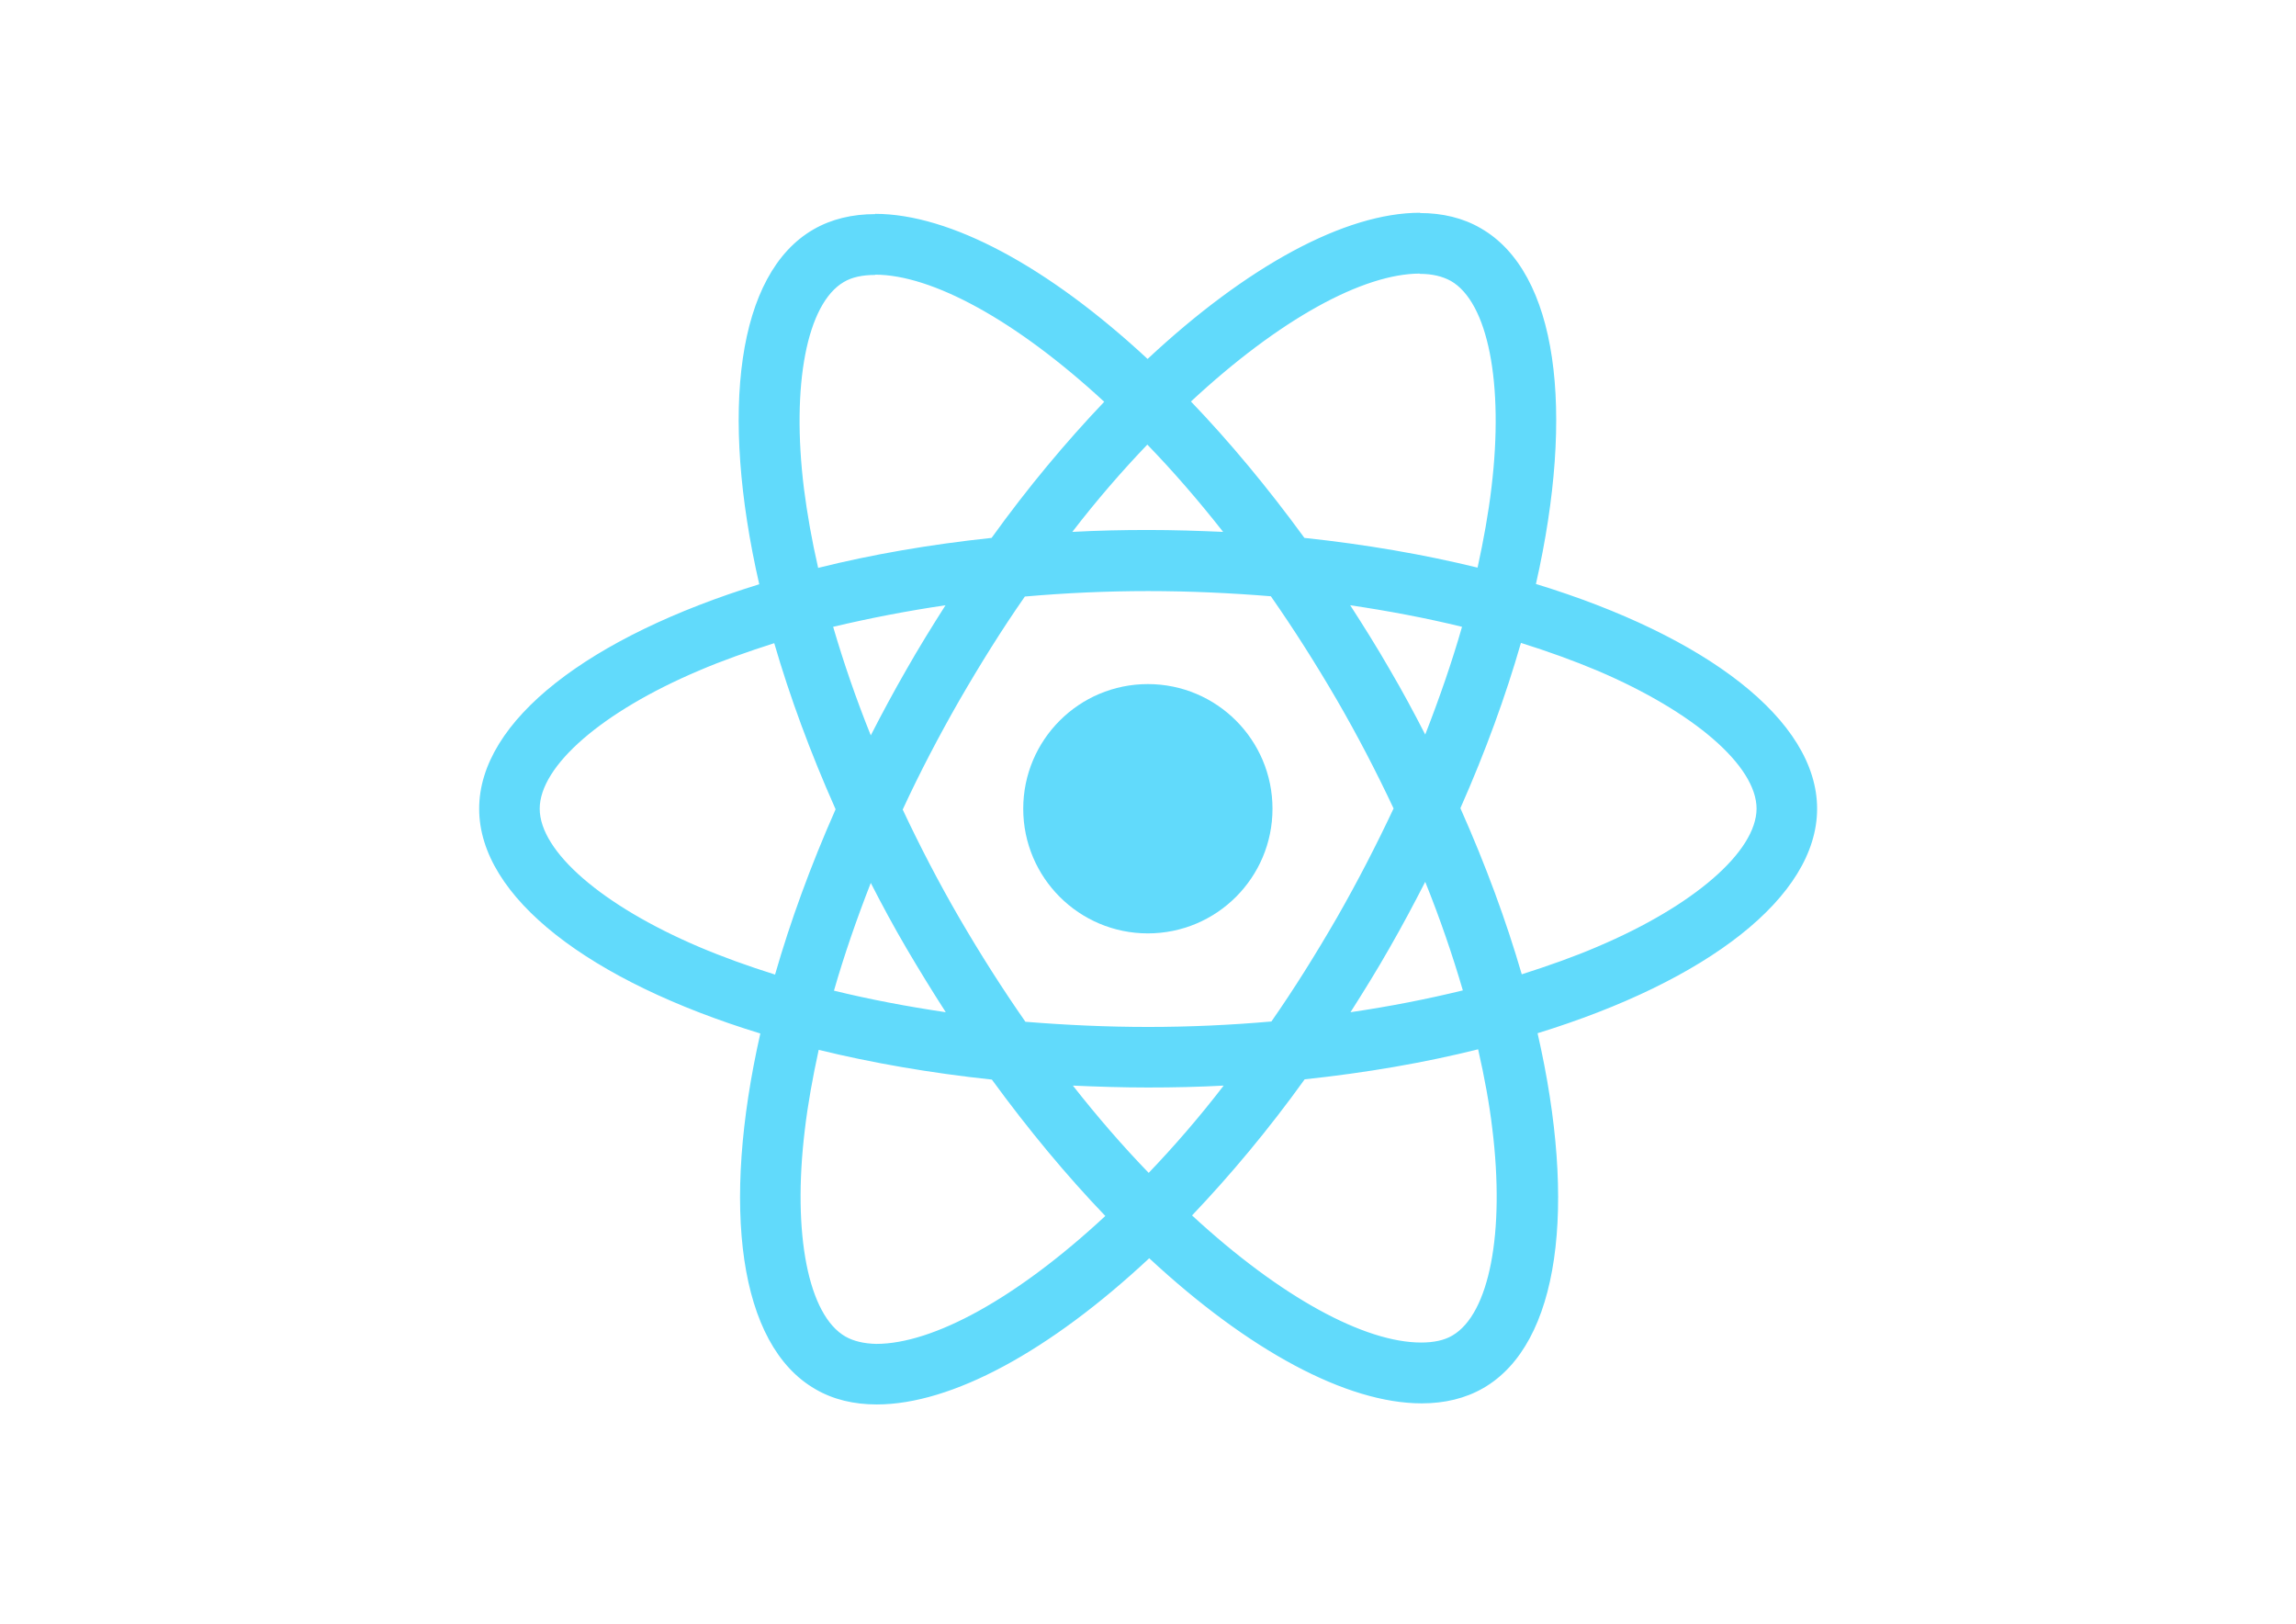
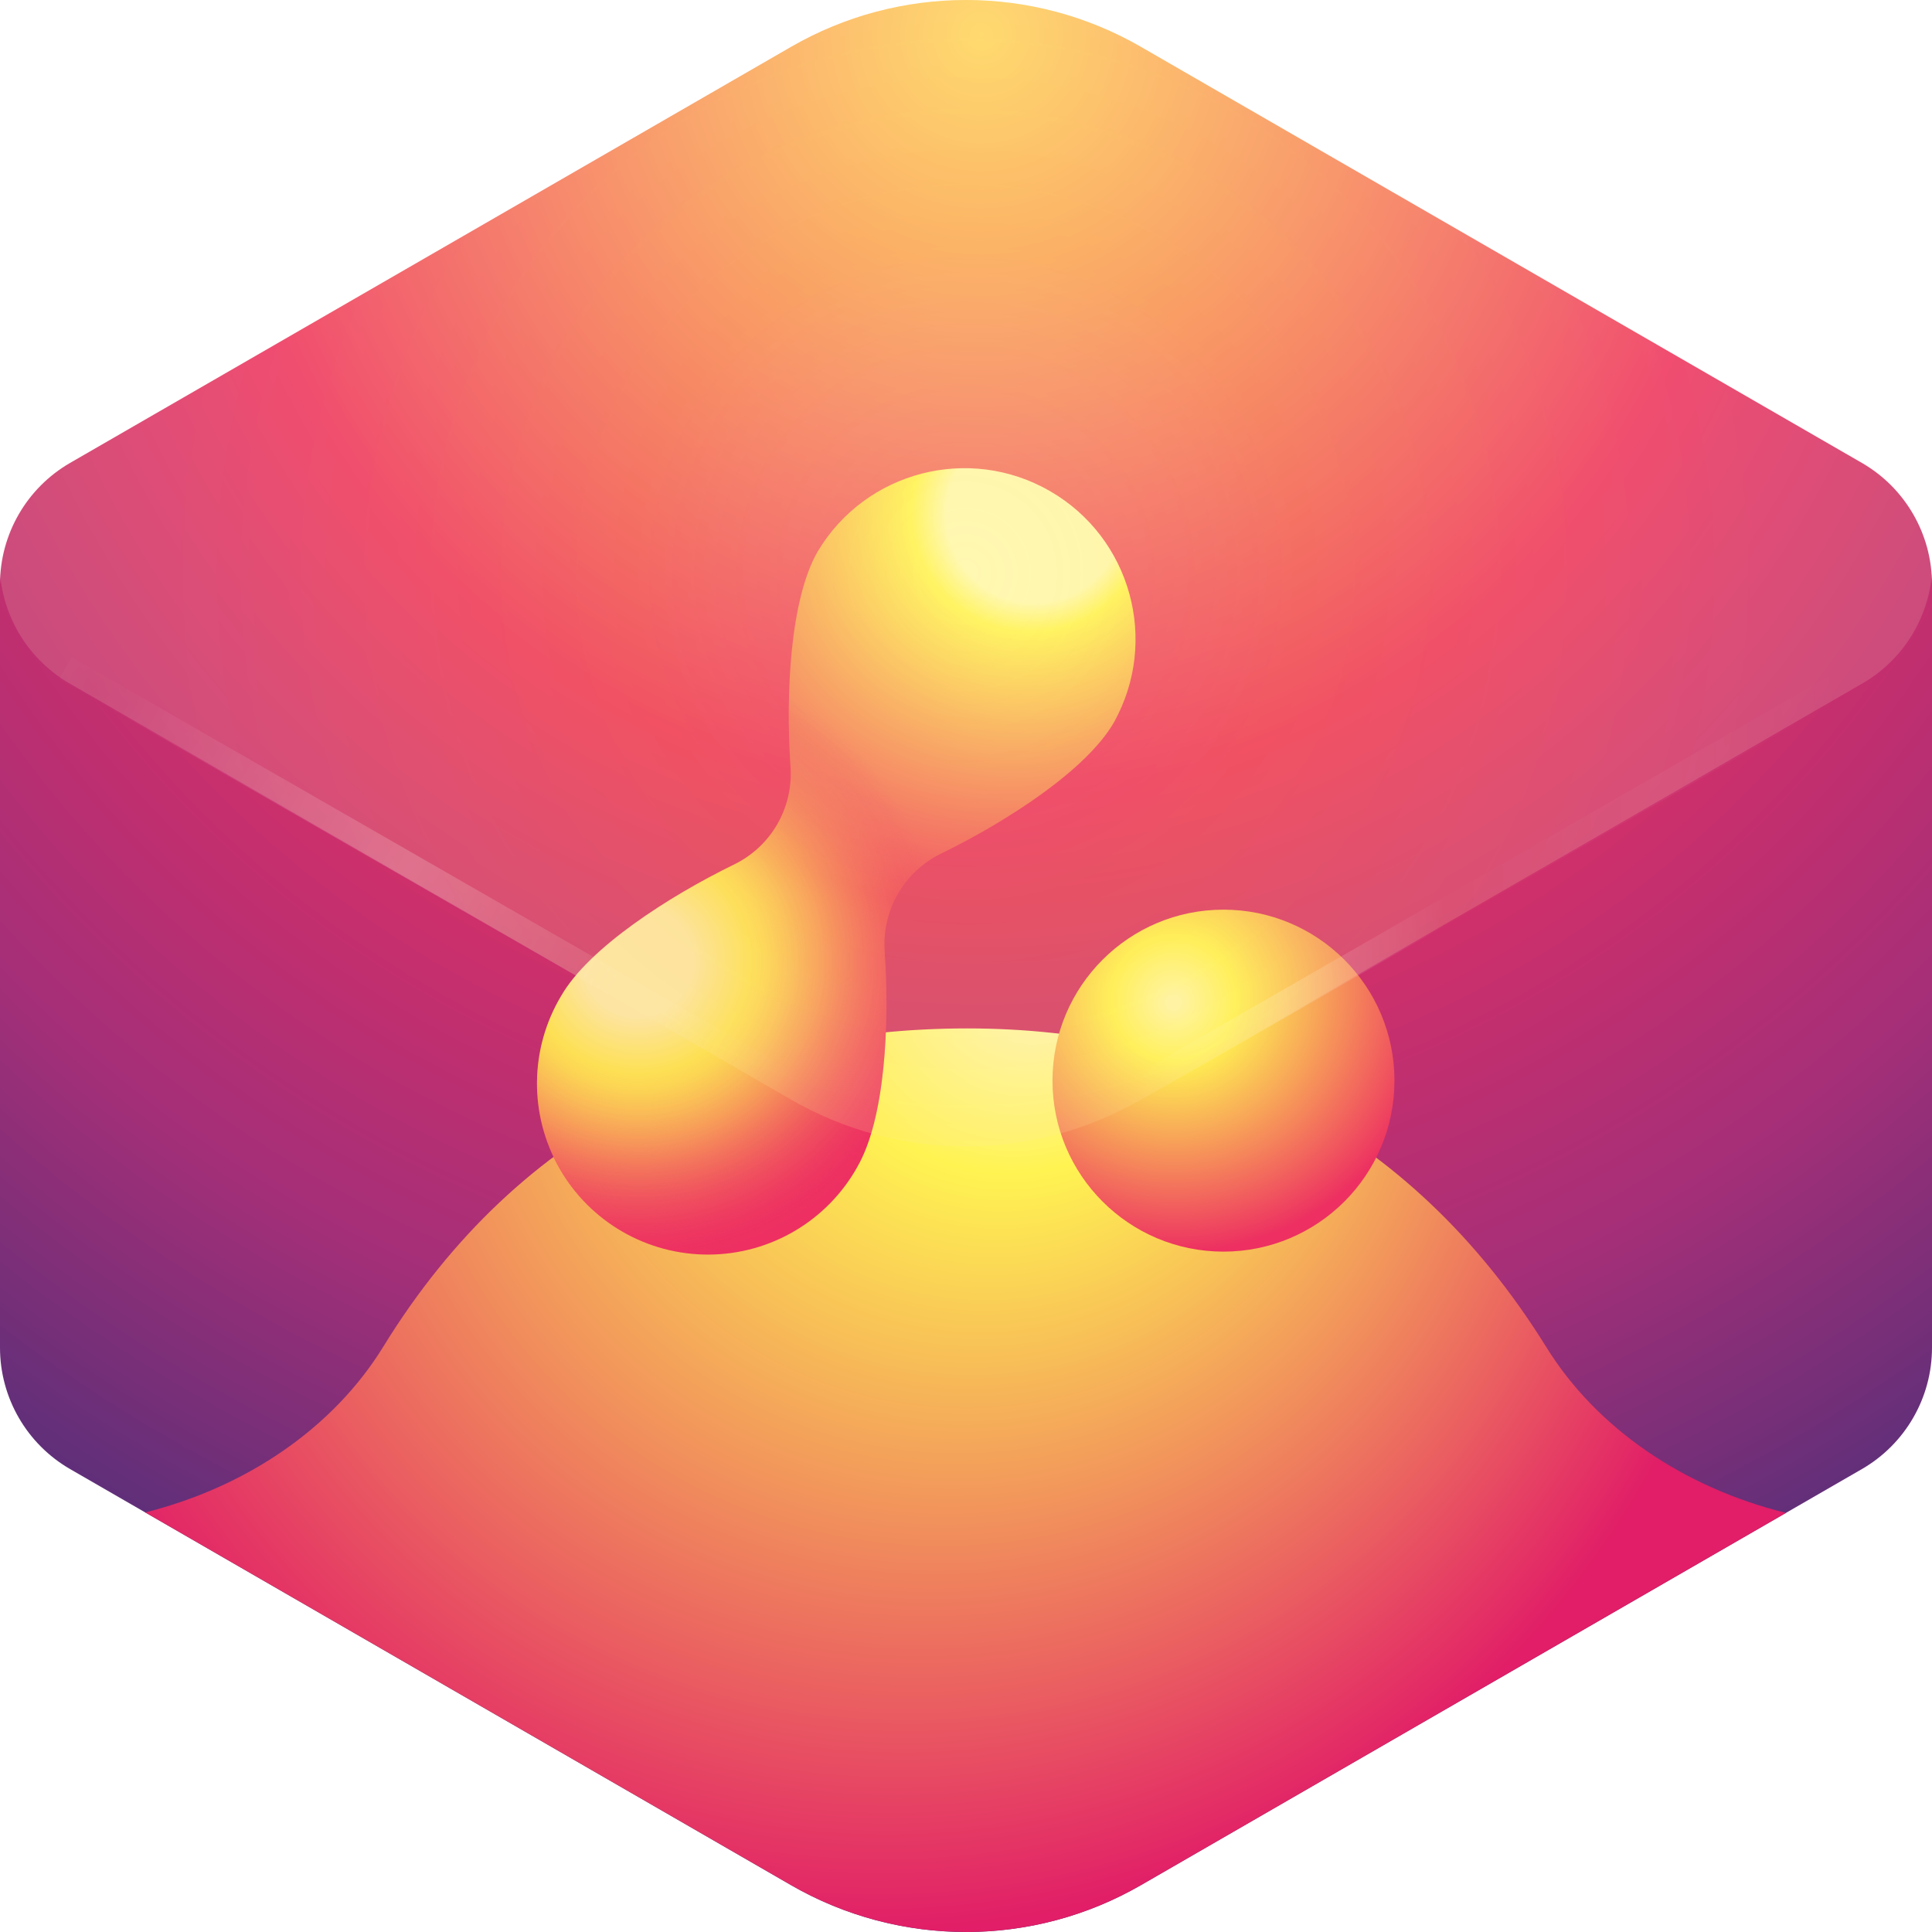
- <svg xmlns="http://www.w3.org/2000/svg" viewBox="0 0 841.9 595.3">
-   <g fill="#61DAFB">
-     <path d="M666.3 296.5c0-32.5-40.7-63.3-103.1-82.4 14.4-63.6 8-114.2-20.2-130.4-6.5-3.8-14.1-5.6-22.4-5.6v22.3c4.6 0 8.3.9 11.4 2.6 13.6 7.8 19.5 37.5 14.9 75.7-1.1 9.4-2.9 19.3-5.1 29.4-19.6-4.8-41-8.5-63.5-10.9-13.5-18.5-27.5-35.3-41.6-50 32.6-30.3 63.2-46.9 84-46.9V78c-27.5 0-63.5 19.6-99.9 53.6-36.4-33.8-72.4-53.2-99.9-53.2v22.3c20.7 0 51.4 16.5 84 46.6-14 14.7-28 31.4-41.3 49.9-22.6 2.4-44 6.1-63.6 11-2.3-10-4-19.7-5.2-29-4.7-38.2 1.1-67.9 14.6-75.8 3-1.8 6.9-2.6 11.5-2.6V78.5c-8.4 0-16 1.8-22.6 5.6-28.1 16.2-34.4 66.7-19.9 130.1-62.2 19.2-102.7 49.9-102.7 82.3 0 32.5 40.7 63.3 103.1 82.4-14.4 63.6-8 114.2 20.2 130.4 6.5 3.8 14.1 5.6 22.5 5.6 27.5 0 63.5-19.6 99.9-53.6 36.4 33.8 72.4 53.2 99.9 53.2 8.4 0 16-1.8 22.6-5.6 28.1-16.2 34.4-66.7 19.9-130.1 62-19.1 102.5-49.9 102.5-82.3zm-130.2-66.7c-3.7 12.9-8.3 26.2-13.5 39.5-4.1-8-8.4-16-13.1-24-4.6-8-9.5-15.8-14.4-23.4 14.2 2.1 27.9 4.7 41 7.9zm-45.8 106.5c-7.8 13.5-15.8 26.3-24.1 38.2-14.9 1.3-30 2-45.2 2-15.1 0-30.2-.7-45-1.9-8.3-11.9-16.4-24.6-24.2-38-7.6-13.1-14.5-26.4-20.8-39.8 6.2-13.4 13.2-26.8 20.7-39.9 7.8-13.5 15.8-26.3 24.1-38.2 14.9-1.3 30-2 45.2-2 15.1 0 30.2.7 45 1.9 8.3 11.9 16.4 24.6 24.2 38 7.6 13.1 14.5 26.4 20.8 39.8-6.3 13.4-13.2 26.8-20.7 39.9zm32.3-13c5.4 13.4 10 26.8 13.8 39.8-13.1 3.2-26.9 5.9-41.2 8 4.9-7.7 9.8-15.6 14.4-23.7 4.6-8 8.9-16.1 13-24.1zM421.2 430c-9.3-9.6-18.6-20.3-27.8-32 9 .4 18.2.7 27.5.7 9.4 0 18.7-.2 27.8-.7-9 11.7-18.3 22.4-27.5 32zm-74.4-58.9c-14.2-2.1-27.9-4.7-41-7.9 3.7-12.9 8.3-26.2 13.5-39.5 4.1 8 8.4 16 13.1 24 4.7 8 9.5 15.8 14.4 23.4zM420.7 163c9.3 9.6 18.6 20.3 27.8 32-9-.4-18.2-.7-27.5-.7-9.4 0-18.7.2-27.8.7 9-11.7 18.3-22.4 27.5-32zm-74 58.9c-4.9 7.7-9.8 15.6-14.4 23.7-4.6 8-8.9 16-13 24-5.4-13.4-10-26.8-13.8-39.8 13.1-3.1 26.9-5.8 41.2-7.9zm-90.5 125.2c-35.4-15.1-58.3-34.9-58.3-50.6 0-15.7 22.9-35.6 58.3-50.6 8.6-3.7 18-7 27.7-10.1 5.7 19.6 13.2 40 22.5 60.9-9.2 20.8-16.6 41.1-22.2 60.6-9.9-3.1-19.3-6.5-28-10.2zM310 490c-13.6-7.8-19.5-37.5-14.9-75.7 1.1-9.4 2.9-19.3 5.1-29.4 19.6 4.8 41 8.5 63.5 10.9 13.5 18.5 27.5 35.3 41.6 50-32.6 30.3-63.2 46.9-84 46.9-4.5-.1-8.3-1-11.3-2.7zm237.2-76.2c4.7 38.2-1.1 67.9-14.6 75.8-3 1.8-6.9 2.6-11.5 2.6-20.7 0-51.4-16.5-84-46.6 14-14.7 28-31.4 41.3-49.9 22.6-2.4 44-6.1 63.6-11 2.3 10.1 4.1 19.8 5.2 29.1zm38.5-66.7c-8.6 3.7-18 7-27.7 10.1-5.7-19.6-13.2-40-22.5-60.9 9.2-20.8 16.6-41.1 22.2-60.6 9.9 3.1 19.3 6.5 28.1 10.2 35.4 15.1 58.3 34.9 58.3 50.6-.1 15.7-23 35.6-58.4 50.6zM320.8 78.4z" />
-     <circle cx="420.9" cy="296.5" r="45.7" />
-     <path d="M520.5 78.1z" />
+ <svg xmlns="http://www.w3.org/2000/svg" xmlns:xlink="http://www.w3.org/1999/xlink" viewBox="0 0 1028 1028">
+   <defs>
+     <style>.cls-1{fill:url(#radial-gradient);}.cls-2{fill:url(#radial-gradient-2);}.cls-3{fill:url(#radial-gradient-3);}.cls-4,.cls-5{opacity:0.2;}.cls-4{fill:url(#radial-gradient-4);}.cls-5{fill:url(#radial-gradient-5);}.cls-6{fill:url(#radial-gradient-6);}.cls-7{fill:url(#radial-gradient-7);}.cls-8{opacity:0.9;fill:url(#radial-gradient-8);}.cls-9{fill:url(#radial-gradient-9);}.cls-10{fill:url(#linear-gradient);}.cls-11{fill:url(#radial-gradient-10);}</style>
+     <radialGradient id="radial-gradient" cx="522.26" cy="18.15" r="1012.4" gradientTransform="translate(0 0.21)" gradientUnits="userSpaceOnUse">
+       <stop offset="0" stop-color="#ffd867" />
+       <stop offset="0.19" stop-color="#f78a64" />
+       <stop offset="0.4" stop-color="#ed3061" />
+       <stop offset="0.71" stop-color="#a52f78" />
+       <stop offset="1" stop-color="#382f79" />
+     </radialGradient>
+     <radialGradient id="radial-gradient-2" cx="462.94" cy="551.34" fx="558.097" fy="510.624" r="476.79" gradientTransform="translate(0 0.01)" gradientUnits="userSpaceOnUse">
+       <stop offset="0.08" stop-color="#fff7a9" />
+       <stop offset="0.22" stop-color="#fff352" />
+       <stop offset="1" stop-color="#e11e67" />
+     </radialGradient>
+     <radialGradient id="radial-gradient-3" cx="4.17" cy="299.51" r="2.85" gradientTransform="translate(-0.13 2.14)" xlink:href="#radial-gradient" />
+     <radialGradient id="radial-gradient-4" cx="4.17" cy="731.86" r="2.85" gradientTransform="translate(-0.13 2.14)" gradientUnits="userSpaceOnUse">
+       <stop offset="0" stop-color="#ffd867" />
+       <stop offset="1" stop-color="#ed3061" />
+     </radialGradient>
+     <radialGradient id="radial-gradient-5" cx="4.17" cy="709.1" r="2.85" xlink:href="#radial-gradient-4" />
+     <radialGradient id="radial-gradient-6" cx="512.15" cy="258.75" fx="556.781" fy="276.357" r="333.28" gradientTransform="translate(0 0.01)" gradientUnits="userSpaceOnUse">
+       <stop offset="0.14" stop-color="#fff7a9" />
+       <stop offset="0.19" stop-color="#fff352" />
+       <stop offset="0.66" stop-color="#ed3061" />
+     </radialGradient>
+     <radialGradient id="radial-gradient-7" cx="623.96" cy="523.82" fy="534.202" r="142.95" gradientTransform="translate(0.45 -0.33)" gradientUnits="userSpaceOnUse">
+       <stop offset="0.02" stop-color="#fff7a9" />
+       <stop offset="0.23" stop-color="#fff352" />
+       <stop offset="1" stop-color="#ed3061" />
+     </radialGradient>
+     <radialGradient id="radial-gradient-8" cx="339.61" cy="511.4" r="161.55" gradientTransform="translate(0 0.01)" gradientUnits="userSpaceOnUse">
+       <stop offset="0.18" stop-color="#fff7a9" />
+       <stop offset="0.37" stop-color="#fff352" />
+       <stop offset="0.42" stop-color="#feed52" stop-opacity="0.97" />
+       <stop offset="0.5" stop-color="#fdde54" stop-opacity="0.89" />
+       <stop offset="0.6" stop-color="#fbc556" stop-opacity="0.76" />
+       <stop offset="0.71" stop-color="#f7a258" stop-opacity="0.58" />
+       <stop offset="0.84" stop-color="#f3745c" stop-opacity="0.35" />
+       <stop offset="0.97" stop-color="#ee3e60" stop-opacity="0.07" />
+       <stop offset="1" stop-color="#ed3061" stop-opacity="0" />
+     </radialGradient>
+     <radialGradient id="radial-gradient-9" cx="50.34" cy="362.73" r="429.76" gradientTransform="translate(-0.13 2.14)" gradientUnits="userSpaceOnUse">
+       <stop offset="0" stop-color="#fff" stop-opacity="0" />
+       <stop offset="0.45" stop-color="#fff" stop-opacity="0.2" />
+       <stop offset="1" stop-color="#fff2cb" stop-opacity="0" />
+     </radialGradient>
+     <linearGradient id="linear-gradient" x1="601.11" y1="477.15" x2="982.17" y2="465.24" gradientUnits="userSpaceOnUse">
+       <stop offset="0" stop-color="#fff" stop-opacity="0" />
+       <stop offset="0.21" stop-color="#fff" stop-opacity="0.2" />
+       <stop offset="0.44" stop-color="#fff" stop-opacity="0.01" />
+       <stop offset="0.76" stop-color="#fff" stop-opacity="0.04" />
+       <stop offset="1" stop-color="#fff2cb" stop-opacity="0" />
+     </linearGradient>
+     <radialGradient id="radial-gradient-10" cx="514" cy="305" r="422.48" gradientTransform="translate(-0.25 0.02)" gradientUnits="userSpaceOnUse">
+       <stop offset="0" stop-color="#fff" stop-opacity="0.1" />
+       <stop offset="0.42" stop-color="#ffd867" stop-opacity="0.2" />
+       <stop offset="1" stop-color="#fff2cb" stop-opacity="0.15" />
+     </radialGradient>
+   </defs>
+   <g id="Layer_2" data-name="Layer 2">
+     <g id="Layer_1-2" data-name="Layer 1">
+       <path class="cls-1" d="M0,310.94V717.06A74.63,74.63,0,0,0,37.33,781.7l383.58,221.36a186.22,186.22,0,0,0,186.18,0L990.67,781.7A74.63,74.63,0,0,0,1028,717.06V310.94a74.63,74.63,0,0,0-37.33-64.64L607.09,24.94a186.22,186.22,0,0,0-186.18,0L37.33,246.3A74.63,74.63,0,0,0,0,310.94Z" />
+       <path class="cls-2" d="M515.06,1028a186,186,0,0,0,92-24.92L950.3,805c-54.1-13.38-100.57-44.7-127.53-88.22-73.16-118-184-169.57-308.19-169.57-125.51,0-237.46,50.31-310.58,169.26-26.7,43.44-72.88,74.76-126.7,88.29l343.6,198.3a186.09,186.09,0,0,0,80.32,24.49c1.64.1,3.28.2,4.93.26h.07c2.06.08,4.12.14,6.18.15C513.29,1028,514.17,1028,515.06,1028Z" />
+       <path class="cls-3" d="M3.89,300.1c.1,1.09.11,2.18.29,3.26C4,302.28,4,301.19,3.89,300.1Z" />
+       <path class="cls-4" d="M3.89,730.37c.1,1.09.11,2.18.29,3.27C4,732.55,4,731.46,3.89,730.37Z" />
+       <path class="cls-5" d="M3.89,707.72c.1,1.09.11,2.18.29,3.27C4,709.9,4,708.81,3.89,707.72Z" />
+       <path class="cls-6" d="M456.24,620.76c14.71-25.48,17.17-75.85,14.49-114.51a53.66,53.66,0,0,1,30.07-52.08c34.82-17,77.21-44.33,91.92-69.8a91,91,0,0,0-157.59-91c-14.71,25.47-17.17,75.85-14.49,114.51A53.67,53.67,0,0,1,390.57,460c-34.82,17-77.21,44.33-91.92,69.8a91,91,0,1,0,157.59,91Z" />
+       <circle class="cls-7" cx="651" cy="575" r="90.98" />
+       <path class="cls-8" d="M456.24,620.76c14.71-25.48,17.17-75.85,14.49-114.51a53.66,53.66,0,0,1,30.07-52.08c34.82-17,77.21-44.33,91.92-69.8a91,91,0,0,0-157.59-91c-14.71,25.47-17.17,75.85-14.49,114.51A53.67,53.67,0,0,1,390.57,460c-34.82,17-77.21,44.33-91.92,69.8a91,91,0,1,0,157.59,91Z" />
+       <polygon class="cls-9" points="434.22 592.59 31.53 361.26 38.23 349.73 440.92 581.06 434.22 592.59" />
+       <polygon class="cls-10" points="594.73 592.59 997.42 361.26 990.73 349.73 588.03 581.06 594.73 592.59" />
+       <path class="cls-11" d="M607.14,25a186.4,186.4,0,0,0-186.28,0L37.1,246.3A74.65,74.65,0,0,0,0,305a74.61,74.61,0,0,0,37.1,58.7L420.86,585.06a186.4,186.4,0,0,0,186.28,0L990.9,363.7A74.61,74.61,0,0,0,1028,305a74.65,74.65,0,0,0-37.1-58.7Z" />
+     </g>
  </g>
</svg>
